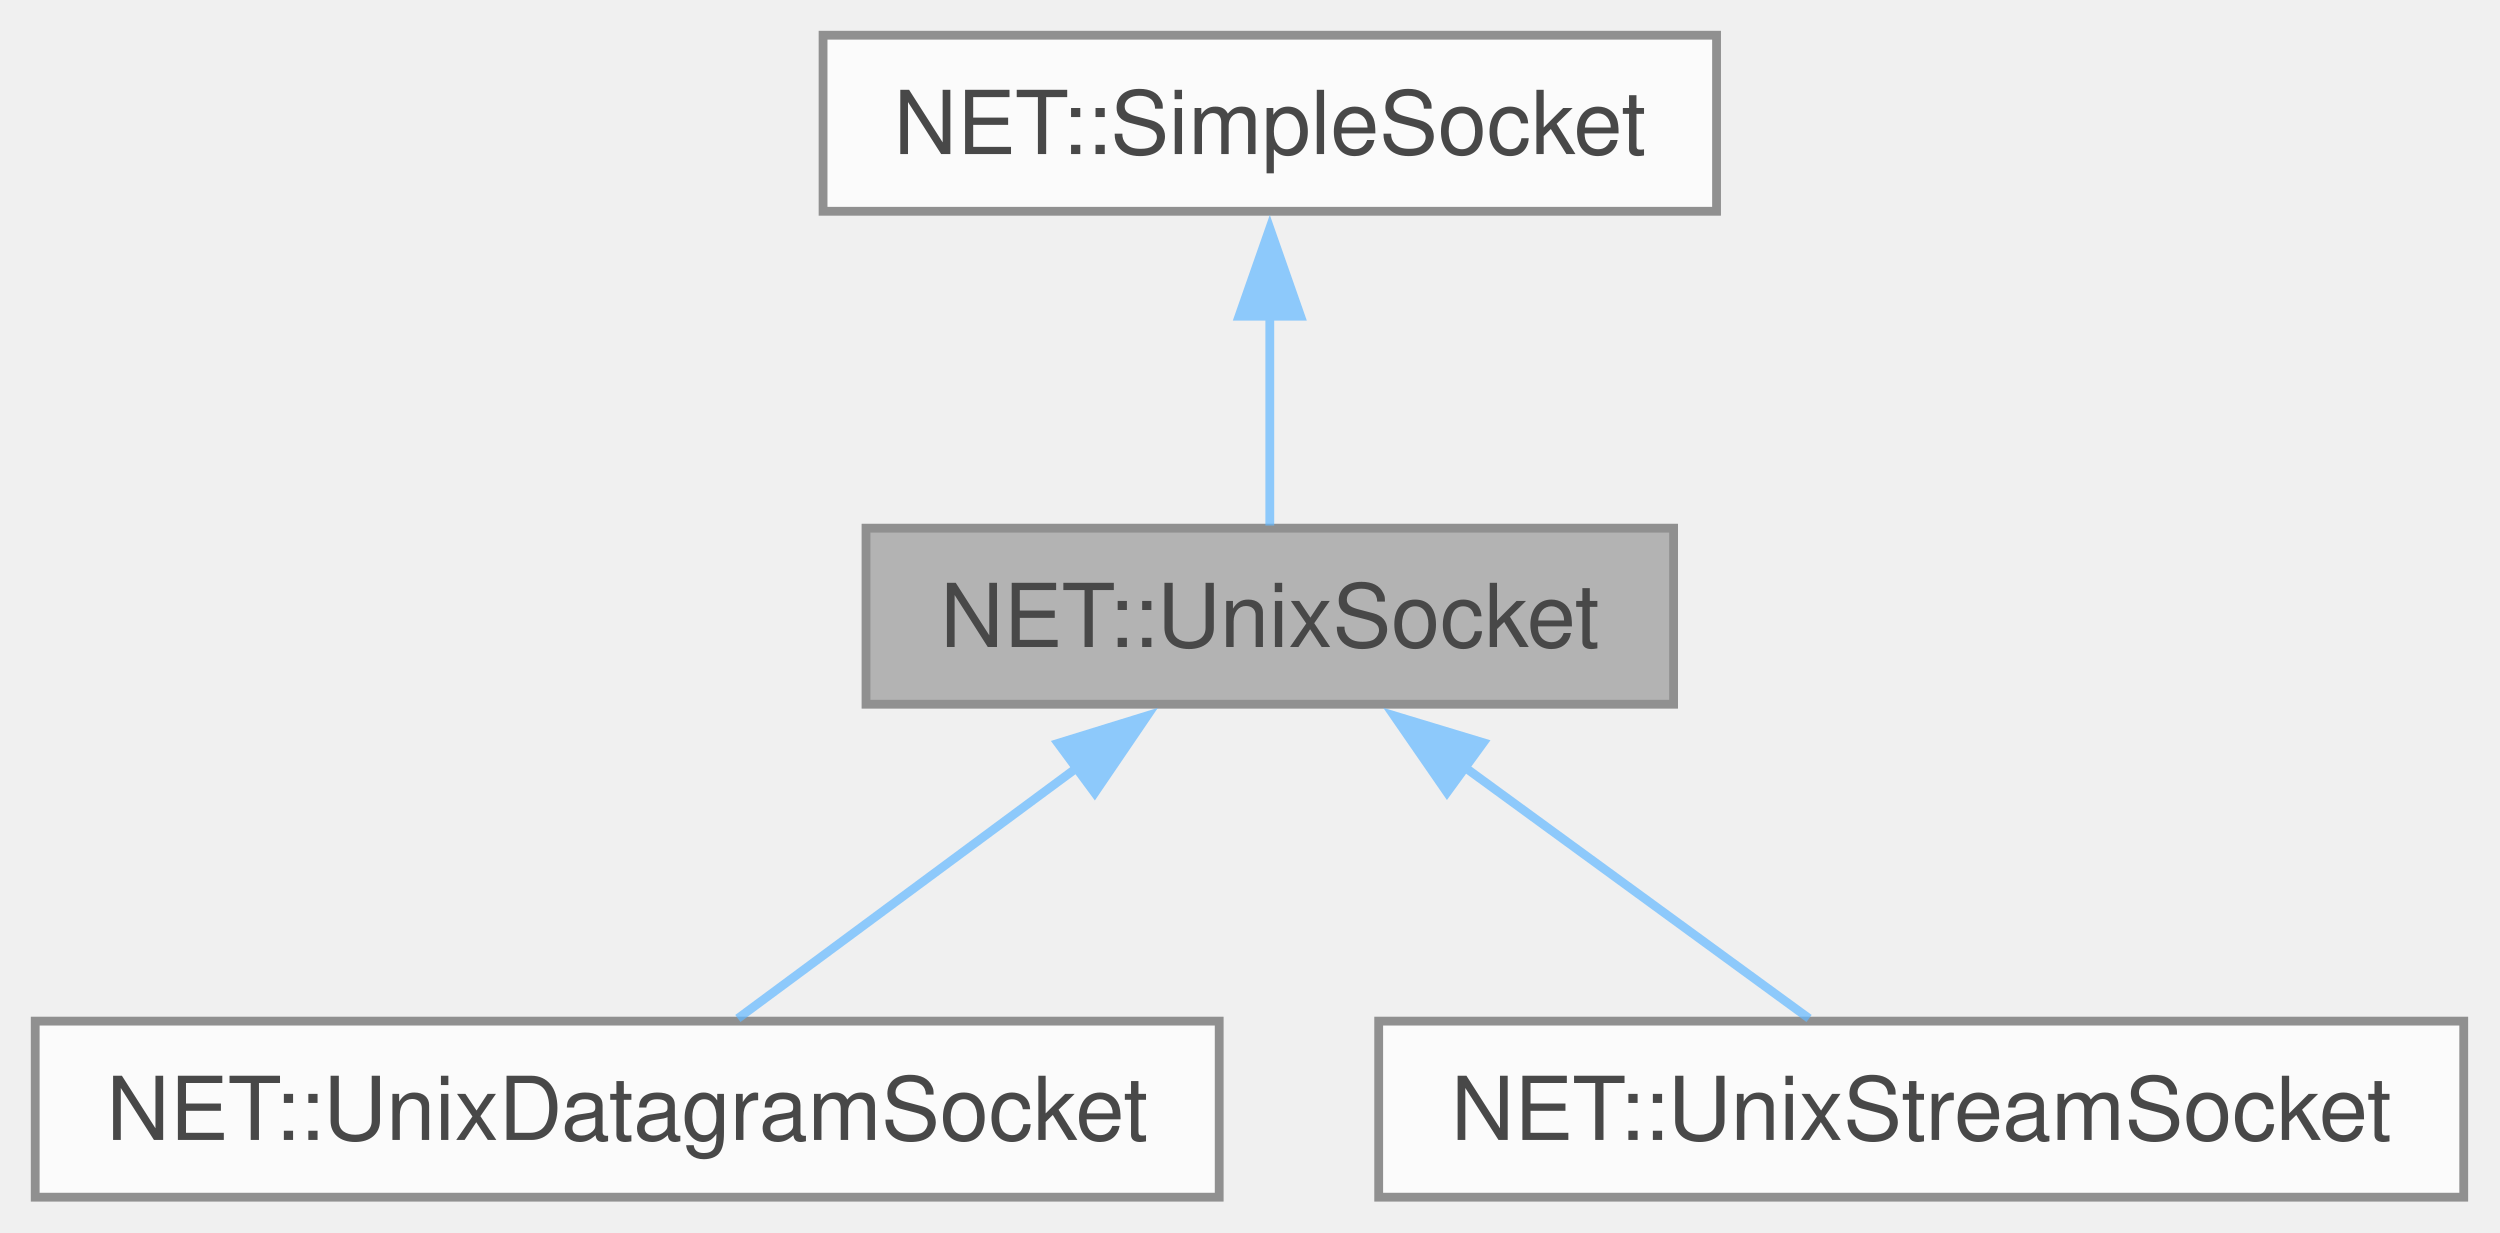
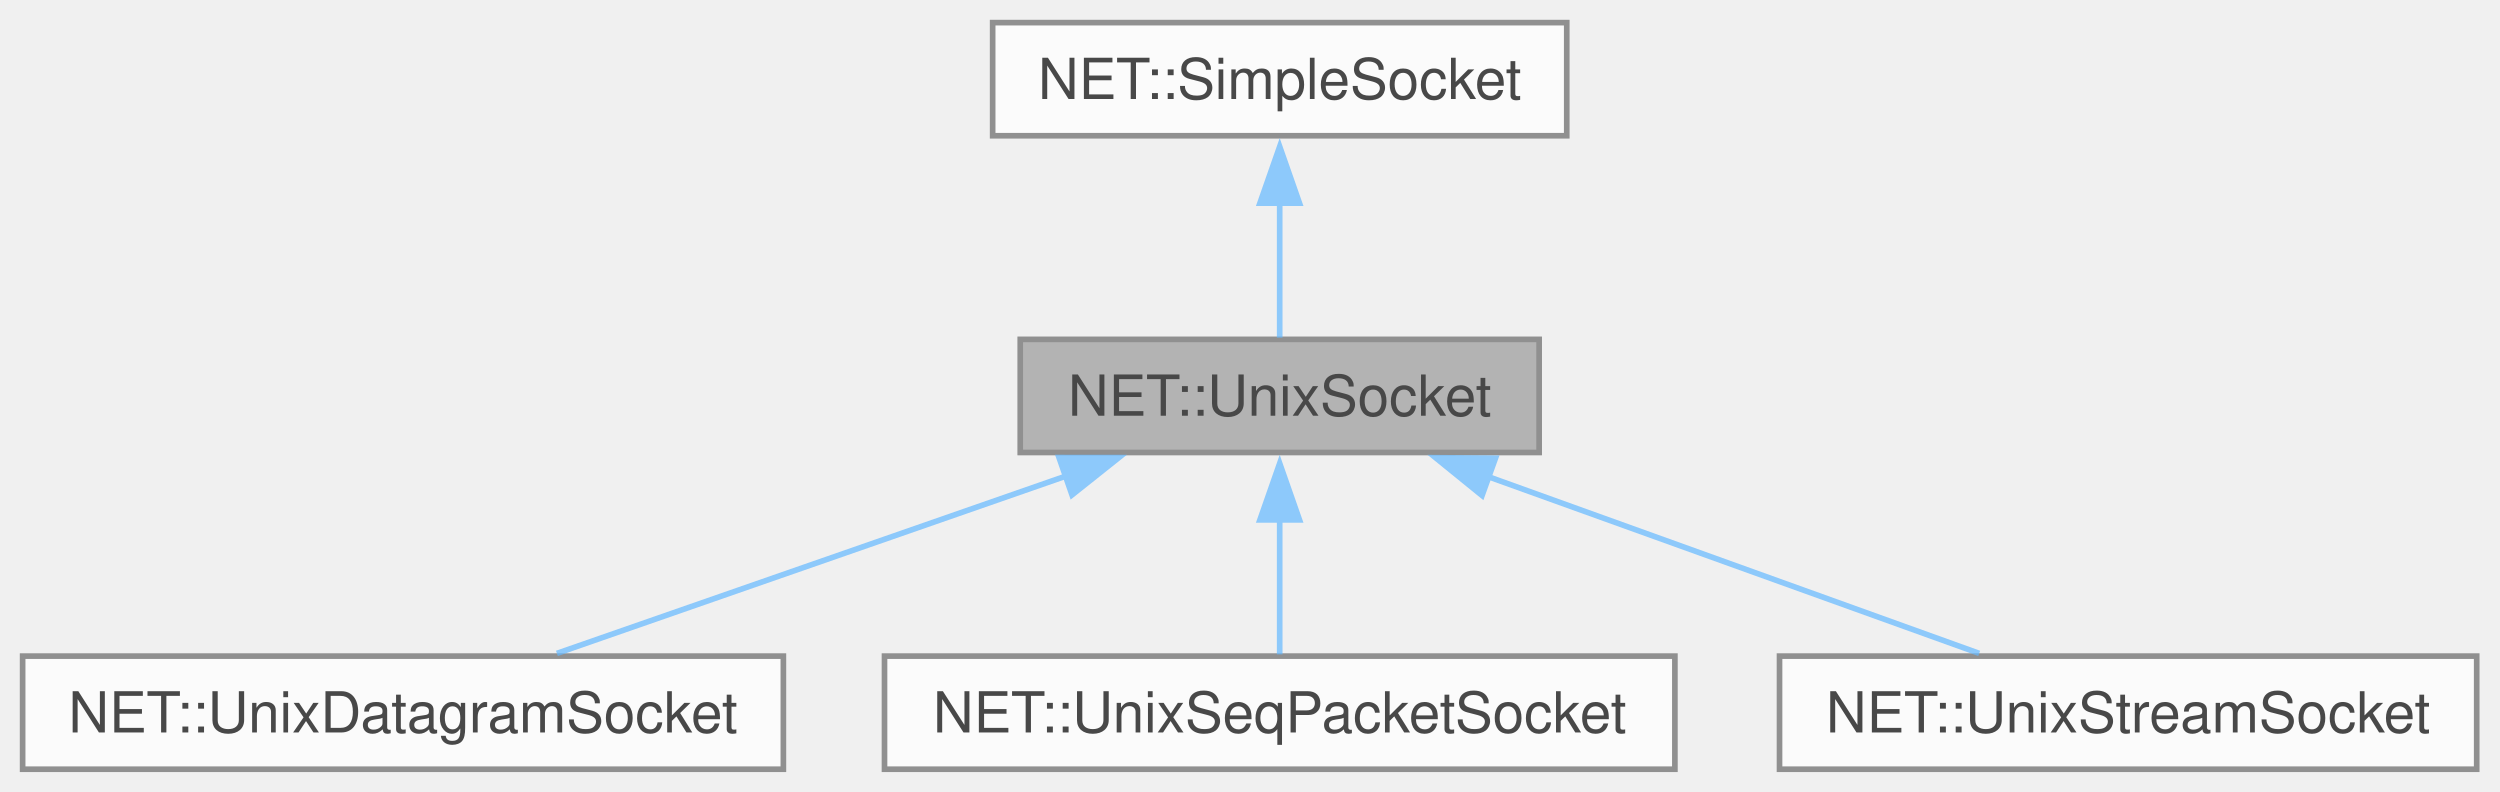
- <svg xmlns="http://www.w3.org/2000/svg" xmlns:xlink="http://www.w3.org/1999/xlink" width="284pt" height="140pt" viewBox="0.00 0.00 284.00 140.00">
+ <svg xmlns="http://www.w3.org/2000/svg" xmlns:xlink="http://www.w3.org/1999/xlink" width="442pt" height="140pt" viewBox="0.00 0.00 442.00 140.00">
  <svg id="main" version="1.1" xml:space="preserve">
    <style type="text/css">
.node, .edge {opacity: 0.7;}
.node.selected, .edge.selected {opacity: 1;}
.edge:hover path { stroke: red; }
.edge:hover polygon { stroke: red; fill: red; }
</style>
    <svg id="graph" class="graph">
      <g id="graph0" class="graph" transform="scale(1 1) rotate(0) translate(4 136)">
        <g id="Node000001" class="node">
          <g id="a_Node000001">
            <a xlink:title="Unix domain socket class.">
-               <polygon fill="#999999" stroke="#666666" points="186.12,-76 94.38,-76 94.38,-56 186.12,-56 186.12,-76" />
-               <text xml:space="preserve" text-anchor="middle" x="140.25" y="-62.5" font-family="Helvetica,sans-Serif" font-size="10.00">NET::UnixSocket</text>
+               <polygon fill="#999999" stroke="#666666" points="268.12,-76 176.38,-76 176.38,-56 268.12,-56 268.12,-76" />
+               <text xml:space="preserve" text-anchor="middle" x="222.25" y="-62.5" font-family="Helvetica,sans-Serif" font-size="10.00">NET::UnixSocket</text>
            </a>
          </g>
        </g>
        <g id="Node000003" class="node">
          <g id="a_Node000003">
            <a xlink:href="classNET_1_1UnixDatagramSocket.html" target="_top" xlink:title="Unix datagram socket class.">
              <polygon fill="white" stroke="#666666" points="134.5,-20 0,-20 0,0 134.5,0 134.5,-20" />
              <text xml:space="preserve" text-anchor="middle" x="67.25" y="-6.5" font-family="Helvetica,sans-Serif" font-size="10.00">NET::UnixDatagramSocket</text>
            </a>
          </g>
        </g>
        <g id="edge2_Node000001_Node000003" class="edge">
          <g id="a_edge2_Node000001_Node000003">
            <a xlink:title=" ">
-               <path fill="none" stroke="#63b8ff" d="M118.56,-48.95C105.93,-39.61 90.45,-28.16 79.82,-20.3" />
-               <polygon fill="#63b8ff" stroke="#63b8ff" points="116.2,-51.56 126.32,-54.69 120.36,-45.93 116.2,-51.56" />
+               <path fill="none" stroke="#63b8ff" d="M184.71,-51.92C156.84,-42.21 119.49,-29.2 94.46,-20.48" />
+               <polygon fill="#63b8ff" stroke="#63b8ff" points="183.23,-55.11 193.82,-55.1 185.53,-48.5 183.23,-55.11" />
            </a>
          </g>
        </g>
        <g id="Node000004" class="node">
          <g id="a_Node000004">
-             <a xlink:href="classNET_1_1UnixStreamSocket.html" target="_top" xlink:title="Unix domain stream socket class.">
-               <polygon fill="white" stroke="#666666" points="275.88,-20 152.62,-20 152.62,0 275.88,0 275.88,-20" />
-               <text xml:space="preserve" text-anchor="middle" x="214.25" y="-6.5" font-family="Helvetica,sans-Serif" font-size="10.00">NET::UnixStreamSocket</text>
+             <a xlink:href="classNET_1_1UnixSeqPacketSocket.html" target="_top" xlink:title="Unix domain sequential packet (SOCK_SEQPACKET) socket class.">
+               <polygon fill="white" stroke="#666666" points="292.12,-20 152.38,-20 152.38,0 292.12,0 292.12,-20" />
+               <text xml:space="preserve" text-anchor="middle" x="222.25" y="-6.5" font-family="Helvetica,sans-Serif" font-size="10.00">NET::UnixSeqPacketSocket</text>
            </a>
          </g>
        </g>
        <g id="edge3_Node000001_Node000004" class="edge">
          <g id="a_edge3_Node000001_Node000004">
            <a xlink:title=" ">
-               <path fill="none" stroke="#63b8ff" d="M162.24,-48.95C175.04,-39.61 190.73,-28.16 201.51,-20.3" />
-               <polygon fill="#63b8ff" stroke="#63b8ff" points="160.38,-45.98 154.36,-54.7 164.5,-51.63 160.38,-45.98" />
+               <path fill="none" stroke="#63b8ff" d="M222.25,-44.13C222.25,-35.9 222.25,-26.85 222.25,-20.3" />
+               <polygon fill="#63b8ff" stroke="#63b8ff" points="218.75,-44.08 222.25,-54.08 225.75,-44.08 218.75,-44.08" />
+             </a>
+           </g>
+         </g>
+         <g id="Node000005" class="node">
+           <g id="a_Node000005">
+             <a xlink:href="classNET_1_1UnixStreamSocket.html" target="_top" xlink:title="Unix domain stream socket class.">
+               <polygon fill="white" stroke="#666666" points="433.88,-20 310.62,-20 310.62,0 433.88,0 433.88,-20" />
+               <text xml:space="preserve" text-anchor="middle" x="372.25" y="-6.5" font-family="Helvetica,sans-Serif" font-size="10.00">NET::UnixStreamSocket</text>
+             </a>
+           </g>
+         </g>
+         <g id="edge4_Node000001_Node000005" class="edge">
+           <g id="a_edge4_Node000001_Node000005">
+             <a xlink:title=" ">
+               <path fill="none" stroke="#63b8ff" d="M258.94,-51.79C285.87,-42.1 321.8,-29.16 345.92,-20.48" />
+               <polygon fill="#63b8ff" stroke="#63b8ff" points="258.03,-48.4 249.8,-55.08 260.4,-54.99 258.03,-48.4" />
            </a>
          </g>
        </g>
        <g id="Node000002" class="node">
          <g id="a_Node000002">
            <a xlink:href="classNET_1_1SimpleSocket.html" target="_top" xlink:title="A socket representing a basic communication endpoint.">
-               <polygon fill="white" stroke="#666666" points="191,-132 89.5,-132 89.5,-112 191,-112 191,-132" />
-               <text xml:space="preserve" text-anchor="middle" x="140.25" y="-118.5" font-family="Helvetica,sans-Serif" font-size="10.00">NET::SimpleSocket</text>
+               <polygon fill="white" stroke="#666666" points="273,-132 171.5,-132 171.5,-112 273,-112 273,-132" />
+               <text xml:space="preserve" text-anchor="middle" x="222.25" y="-118.5" font-family="Helvetica,sans-Serif" font-size="10.00">NET::SimpleSocket</text>
            </a>
          </g>
        </g>
        <g id="edge1_Node000001_Node000002" class="edge">
          <g id="a_edge1_Node000001_Node000002">
            <a xlink:title=" ">
-               <path fill="none" stroke="#63b8ff" d="M140.25,-100.13C140.25,-91.9 140.25,-82.85 140.25,-76.3" />
-               <polygon fill="#63b8ff" stroke="#63b8ff" points="136.75,-100.08 140.25,-110.08 143.75,-100.08 136.75,-100.08" />
+               <path fill="none" stroke="#63b8ff" d="M222.25,-100.13C222.25,-91.9 222.25,-82.85 222.25,-76.3" />
+               <polygon fill="#63b8ff" stroke="#63b8ff" points="218.75,-100.08 222.25,-110.08 225.75,-100.08 218.75,-100.08" />
            </a>
          </g>
        </g>
      </g>
    </svg>
  </svg>
  <style type="text/css">

[data-mouse-over-selected='false'] { opacity: 0.7; }
[data-mouse-over-selected='true']  { opacity: 1.0; }

</style>
</svg>
